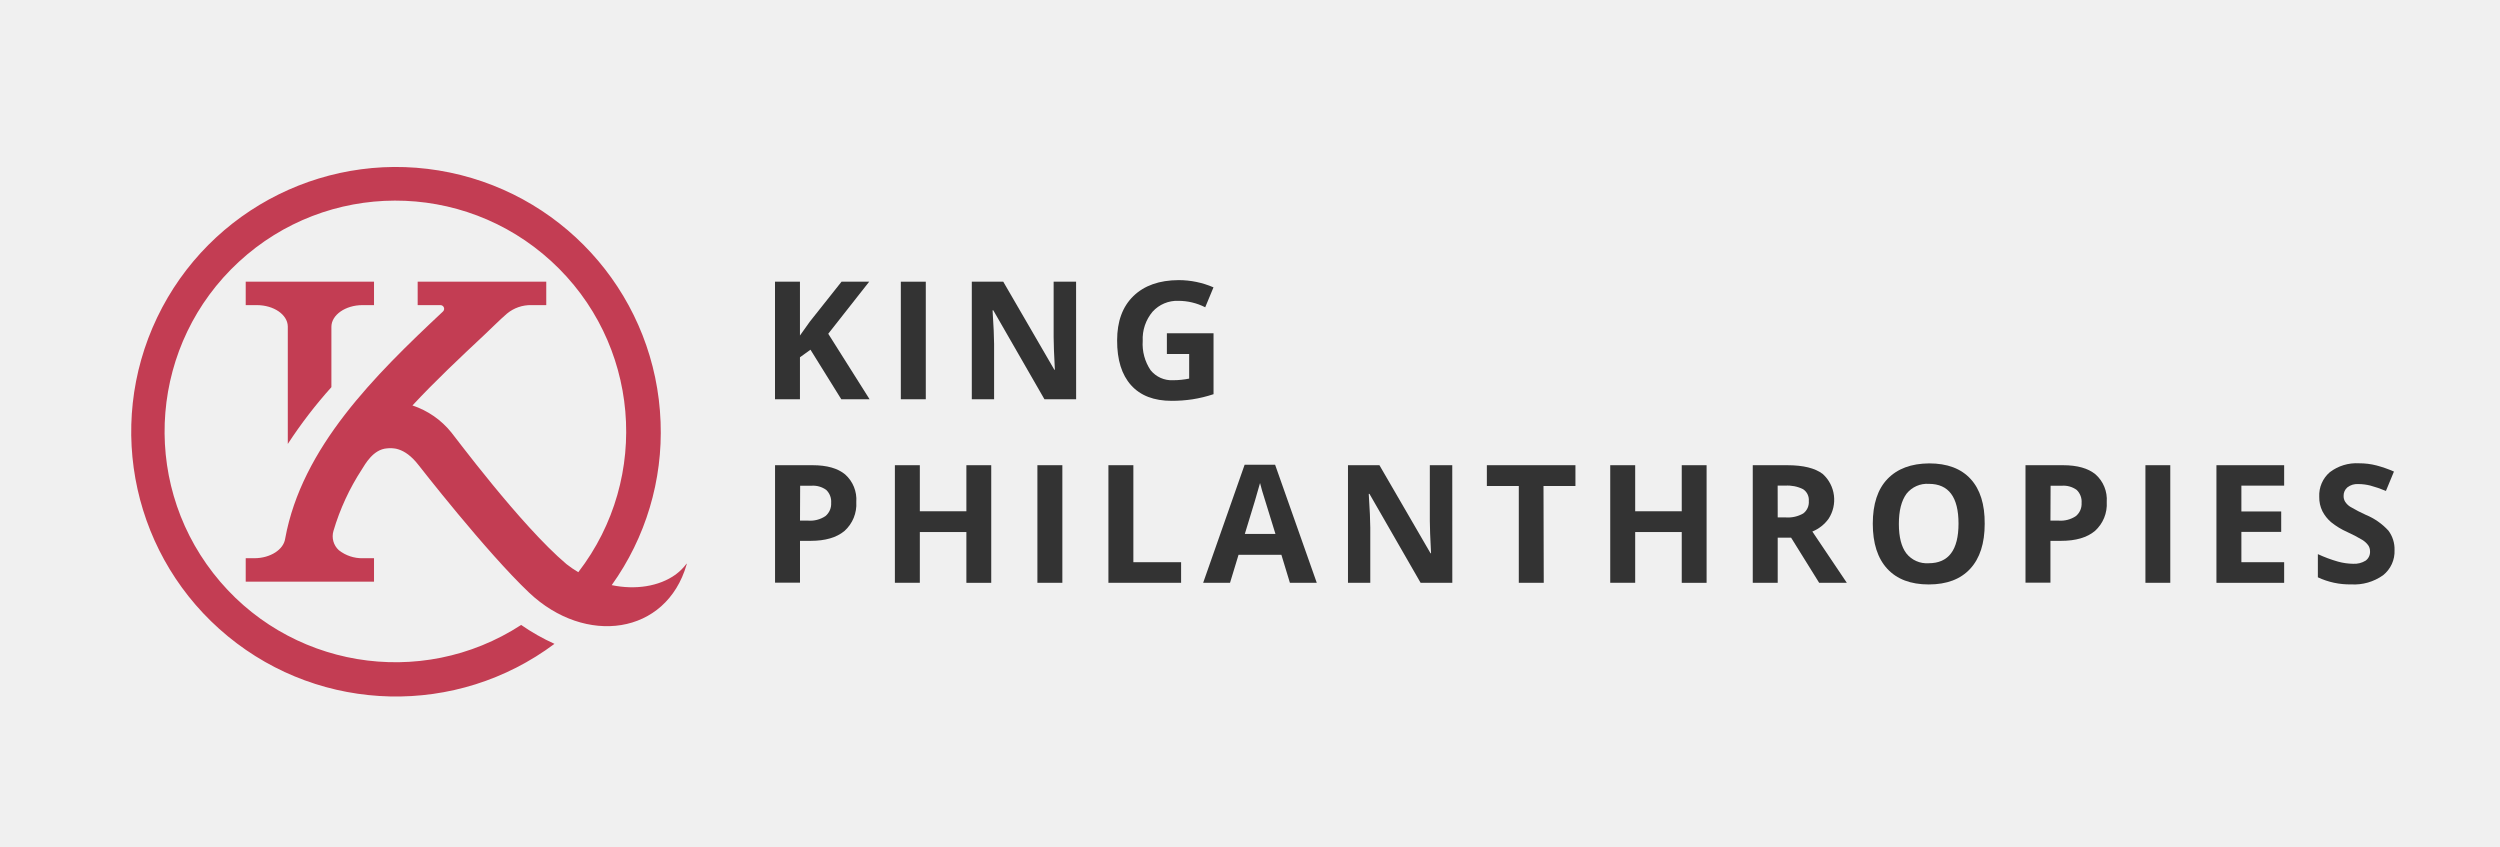
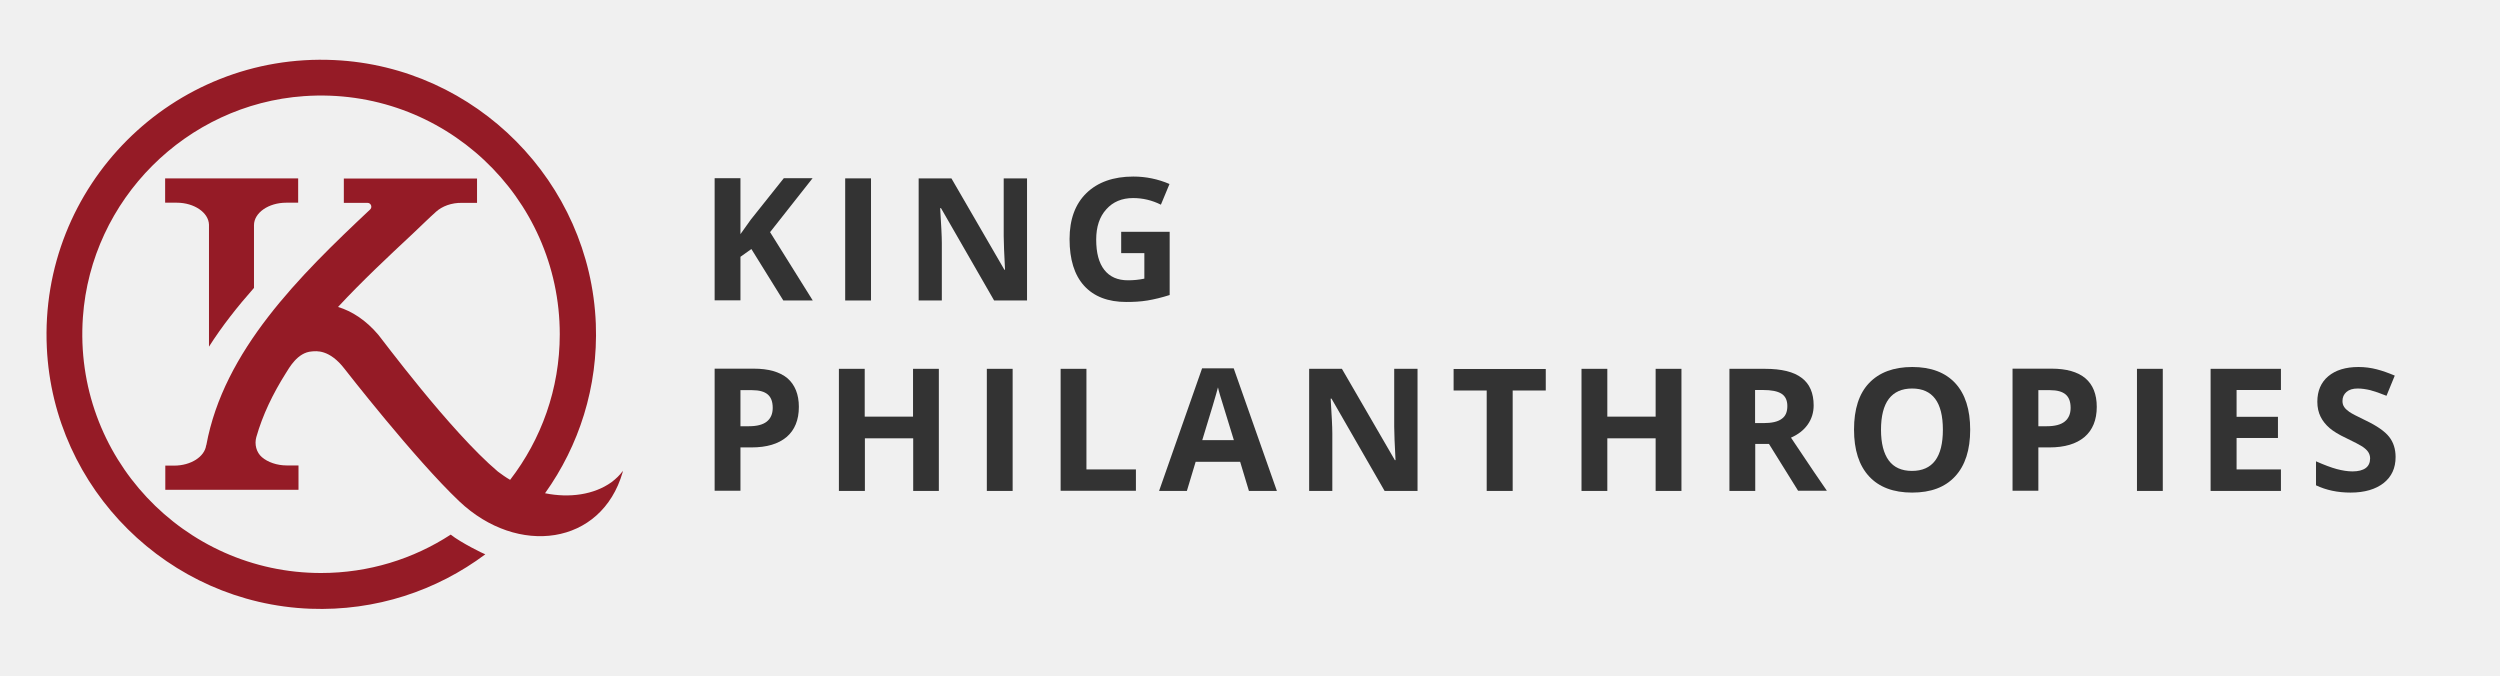
- <svg xmlns="http://www.w3.org/2000/svg" id="Layer_6" data-name="Layer 6" viewBox="0 0 508 172">
-   <defs>
-     <style>.cls-1{fill:#333;}.cls-2{fill:#c33d53;}</style>
-   </defs>
-   <path class="cls-1" d="M176.7,81.13h-5.75l-6.26-10.07-2.14,1.54v8.53h-5.07V57.24h5.07V68.18l2-2.81L171,57.24h5.62L168.3,67.82Z" />
-   <path class="cls-1" d="M183.05,81.13V57.24h5.07V81.13Z" />
-   <path class="cls-1" d="M218.67,81.13h-6.44L201.84,63.06h-.15q.31,4.79.31,6.83V81.13h-4.53V57.24h6.39l10.38,17.89h.11q-.25-4.66-.25-6.59V57.24h4.56Z" />
-   <path class="cls-1" d="M237.11,67.72h9.48V80.1a26.67,26.67,0,0,1-4.34,1.05,28.27,28.27,0,0,1-4.16.3q-5.41,0-8.26-3.18T227,69.16q0-5.79,3.31-9t9.18-3.24a17.76,17.76,0,0,1,7.09,1.47l-1.68,4.05a12,12,0,0,0-5.44-1.31,6.72,6.72,0,0,0-5.26,2.21,8.56,8.56,0,0,0-2,5.93,9.53,9.53,0,0,0,1.59,5.94,5.51,5.51,0,0,0,4.63,2.05,16.39,16.39,0,0,0,3.22-.33v-5h-4.53Z" />
-   <path class="cls-1" d="M174,102a7.3,7.3,0,0,1-2.41,5.9q-2.41,2-6.86,2h-2.17v8.5h-5.07V94.53h7.63q4.35,0,6.61,1.87A6.82,6.82,0,0,1,174,102Zm-11.44,3.79h1.67a5.55,5.55,0,0,0,3.5-.92,3.23,3.23,0,0,0,1.16-2.69,3.31,3.31,0,0,0-1-2.63,4.56,4.56,0,0,0-3-.85h-2.3Z" />
-   <path class="cls-1" d="M201.42,118.43h-5.05V108.11h-9.46v10.31h-5.07V94.53h5.07v9.36h9.46V94.53h5.05Z" />
-   <path class="cls-1" d="M210.8,118.43V94.53h5.07v23.89Z" />
-   <path class="cls-1" d="M225.23,118.43V94.53h5.07v19.71H240v4.18Z" />
-   <path class="cls-1" d="M262.11,118.43l-1.73-5.69h-8.71l-1.73,5.69h-5.46l8.43-24h6.19l8.47,24Zm-2.94-9.94q-2.4-7.73-2.7-8.74t-.43-1.6q-.54,2.09-3.09,10.34Z" />
-   <path class="cls-1" d="M295.11,118.43h-6.44l-10.39-18.07h-.15q.31,4.79.31,6.83v11.24h-4.53V94.53h6.39l10.38,17.89h.11q-.25-4.66-.25-6.59V94.53h4.56Z" />
-   <path class="cls-1" d="M313.69,118.43h-5.07V98.75h-6.49V94.53h18v4.22h-6.49Z" />
-   <path class="cls-1" d="M346.78,118.43h-5.05V108.11h-9.46v10.31H327.2V94.53h5.07v9.36h9.46V94.53h5.05Z" />
-   <path class="cls-1" d="M361.23,109.26v9.17h-5.07V94.53h7q4.87,0,7.21,1.77a7.07,7.07,0,0,1,1.18,9.14,7.68,7.68,0,0,1-3.28,2.57q5.39,8.06,7,10.41h-5.62l-5.7-9.17Zm0-4.12h1.63a6.25,6.25,0,0,0,3.55-.8,2.86,2.86,0,0,0,1.14-2.52,2.61,2.61,0,0,0-1.17-2.42,7.09,7.09,0,0,0-3.62-.72h-1.54Z" />
-   <path class="cls-1" d="M403.29,106.45q0,5.93-2.94,9.12t-8.43,3.19q-5.49,0-8.43-3.19t-2.94-9.15q0-6,3-9.11t8.46-3.15q5.51,0,8.42,3.17T403.29,106.45Zm-17.44,0q0,4,1.52,6a5.32,5.32,0,0,0,4.54,2q6.06,0,6.06-8.06t-6-8.07a5.35,5.35,0,0,0-4.56,2Q385.85,102.44,385.85,106.45Z" />
-   <path class="cls-1" d="M428.09,102a7.3,7.3,0,0,1-2.41,5.9q-2.41,2-6.86,2h-2.17v8.5h-5.07V94.53h7.63q4.35,0,6.61,1.87A6.82,6.82,0,0,1,428.09,102Zm-11.44,3.79h1.67a5.55,5.55,0,0,0,3.5-.92,3.23,3.23,0,0,0,1.16-2.69,3.31,3.31,0,0,0-1-2.63,4.56,4.56,0,0,0-3-.85h-2.3Z" />
-   <path class="cls-1" d="M435.95,118.43V94.53H441v23.89Z" />
-   <path class="cls-1" d="M464.14,118.43H450.38V94.53h13.76v4.15h-8.69v5.25h8.09v4.15h-8.09v6.16h8.69Z" />
-   <path class="cls-1" d="M486.57,111.79a6.18,6.18,0,0,1-2.33,5.1,10.12,10.12,0,0,1-6.48,1.86,15.21,15.21,0,0,1-6.77-1.44v-4.71a27.82,27.82,0,0,0,4.09,1.52,12.1,12.1,0,0,0,3.06.44,4.36,4.36,0,0,0,2.56-.64,2.18,2.18,0,0,0,.89-1.9,2.09,2.09,0,0,0-.39-1.25,4.38,4.38,0,0,0-1.15-1.05,29.6,29.6,0,0,0-3.1-1.62,14.64,14.64,0,0,1-3.28-2,7.43,7.43,0,0,1-1.75-2.21,6.3,6.3,0,0,1-.65-2.94,6.18,6.18,0,0,1,2.15-5,8.93,8.93,0,0,1,5.94-1.81,14,14,0,0,1,3.55.44,24.55,24.55,0,0,1,3.54,1.24l-1.63,3.94a23.81,23.81,0,0,0-3.16-1.09,10.17,10.17,0,0,0-2.46-.31,3.26,3.26,0,0,0-2.21.67,2.21,2.21,0,0,0-.77,1.75,2.16,2.16,0,0,0,.31,1.17,3.42,3.42,0,0,0,1,1,30.62,30.62,0,0,0,3.21,1.67,12.79,12.79,0,0,1,4.59,3.21A6.27,6.27,0,0,1,486.57,111.79Z" />
-   <path class="cls-2" d="M67.34,78.67V66.41C67.34,64,70.19,62,73.67,62H76V57.24H49.93V62h2.25c3.45,0,6.25,1.93,6.3,4.32V90.21A94.47,94.47,0,0,1,67.34,78.67Z" />
-   <path class="cls-2" d="M139.54,114.5a11,11,0,0,1-2.24,2.24c-3.42,2.46-8.24,3.15-13,2.16a53.35,53.35,0,0,0,9.93-33.15,53.8,53.8,0,1,0-21.56,45.08,42.66,42.66,0,0,1-6.77-3.84,46.9,46.9,0,1,1,11.61-10.72,21.7,21.7,0,0,1-2.4-1.64c-9.33-7.88-23.06-26.42-23.4-26.76a17,17,0,0,0-7.9-5.48c4.65-5,9.75-9.79,14.63-14.36,1.58-1.48,3-2.94,4.57-4.3A7.51,7.51,0,0,1,108,62h3V57.24H84.87V62h4.62a.75.75,0,0,1,.52,1.3c-13.88,13-28.68,27.62-32.06,46.13l0,0c-.3,2.23-3,4-6.28,4H49.93v4.77H76v-4.77H73.75a7.59,7.59,0,0,1-4.9-1.63,3.82,3.82,0,0,1-1.09-3.92,47.55,47.55,0,0,1,5.77-12.5c.67-1.06,2.3-4.07,5.1-4.27.86-.06,3.44-.47,6.44,3.42,0,0,13.71,17.62,22.45,25.9,11.42,10.81,27.84,8.64,32-5.71v0h0Z" />
+ <svg xmlns="http://www.w3.org/2000/svg" version="1.1" x="0px" y="0px" viewBox="0 0 1510.9 408.2" style="enable-background:new 0 0 1510.9 408.2;" xml:space="preserve">
+   <style type="text/css">
+ 	.st0{fill-rule:evenodd;clip-rule:evenodd;fill:#951B26;}
+ 	.st1{fill:#333333;}
+ 	.st2{fill:#951B26;}
+ 	.st3{fill:#FFFFFF;}
+ </style>
+   <g id="Layer_6">
+     <g>
+       <g>
+         <path class="st1" d="M491.2,181.6h-17.8l-19.3-31.1l-6.6,4.7v26.3h-15.6v-73.8h15.6v33.8l6.2-8.7l20-25.1h17.4l-25.7,32.6     L491.2,181.6z" />
+         <path class="st1" d="M510.8,181.6v-73.8h15.6v73.8H510.8z" />
+         <path class="st1" d="M620.7,181.6h-19.9l-32.1-55.8h-0.5c0.6,9.9,1,16.9,1,21.1v34.7h-14v-73.8H575l32,55.2h0.4     c-0.5-9.6-0.8-16.4-0.8-20.3v-34.9h14.1V181.6z" />
+         <path class="st1" d="M677.6,140.1h29.3v38.2c-4.7,1.5-9.2,2.6-13.4,3.3s-8.5,0.9-12.8,0.9c-11.1,0-19.6-3.3-25.5-9.8     c-5.9-6.5-8.8-15.9-8.8-28.2c0-11.9,3.4-21.2,10.2-27.8s16.3-10,28.3-10c7.6,0,14.9,1.5,21.9,4.5l-5.2,12.5c-5.4-2.7-11-4-16.8-4     c-6.8,0-12.2,2.3-16.2,6.8c-4.1,4.5-6.1,10.6-6.1,18.3c0,8,1.6,14.1,4.9,18.3c3.3,4.2,8,6.3,14.3,6.3c3.3,0,6.6-0.3,9.9-1v-15.4     h-14V140.1z" />
+         <path class="st1" d="M482.8,245.9c0,7.9-2.5,14-7.4,18.2c-5,4.2-12,6.3-21.2,6.3h-6.7v26.2h-15.6v-73.8h23.6     c8.9,0,15.7,1.9,20.4,5.8C480.4,232.5,482.8,238.3,482.8,245.9z M447.5,257.6h5.1c4.8,0,8.4-0.9,10.8-2.8     c2.4-1.9,3.6-4.7,3.6-8.3c0-3.7-1-6.4-3-8.1c-2-1.7-5.1-2.6-9.4-2.6h-7.1V257.6z" />
+         <path class="st1" d="M567.5,296.7h-15.6v-31.8h-29.2v31.8H507v-73.8h15.6v28.9h29.2v-28.9h15.6V296.7z" />
+         <path class="st1" d="M596.4,296.7v-73.8h15.6v73.8H596.4z" />
+         <path class="st1" d="M641,296.7v-73.8h15.6v60.8h29.9v12.9H641z" />
+         <path class="st1" d="M754.8,296.7l-5.3-17.6h-26.9l-5.3,17.6h-16.8l26-74.1h19.1l26.1,74.1H754.8z M745.7,266     c-4.9-15.9-7.7-24.9-8.3-27c-0.6-2.1-1.1-3.7-1.3-4.9c-1.1,4.3-4.3,15-9.5,31.9H745.7z" />
+         <path class="st1" d="M856.7,296.7h-19.9l-32.1-55.8h-0.5c0.6,9.9,1,16.9,1,21.1v34.7h-14v-73.8H811l32,55.2h0.4     c-0.5-9.6-0.8-16.4-0.8-20.3v-34.9h14.1V296.7z" />
+         <path class="st1" d="M914.1,296.7h-15.6v-60.7h-20v-13h55.7v13h-20V296.7z" />
+         <path class="st1" d="M1016.2,296.7h-15.6v-31.8h-29.2v31.8h-15.6v-73.8h15.6v28.9h29.2v-28.9h15.6V296.7z" />
+         <path class="st1" d="M1060.8,268.4v28.3h-15.6v-73.8h21.5c10,0,17.4,1.8,22.2,5.5c4.8,3.6,7.2,9.2,7.2,16.6     c0,4.3-1.2,8.2-3.6,11.6c-2.4,3.4-5.8,6-10.1,7.9c11.1,16.6,18.3,27.3,21.7,32.1h-17.4l-17.6-28.3H1060.8z M1060.8,255.7h5     c4.9,0,8.6-0.8,10.9-2.5c2.4-1.6,3.5-4.2,3.5-7.8c0-3.5-1.2-6-3.6-7.5c-2.4-1.5-6.1-2.2-11.2-2.2h-4.7V255.7z" />
+         <path class="st1" d="M1190.7,259.7c0,12.2-3,21.6-9.1,28.2c-6.1,6.6-14.7,9.8-26,9.8c-11.3,0-20-3.3-26-9.8     c-6.1-6.6-9.1-16-9.1-28.3c0-12.3,3-21.7,9.1-28.1s14.8-9.7,26.1-9.7c11.3,0,20,3.3,26,9.8     C1187.7,238.1,1190.7,247.5,1190.7,259.7z M1136.8,259.7c0,8.2,1.6,14.4,4.7,18.6c3.1,4.2,7.8,6.3,14,6.3     c12.5,0,18.7-8.3,18.7-24.9c0-16.6-6.2-24.9-18.6-24.9c-6.2,0-10.9,2.1-14.1,6.3C1138.4,245.2,1136.8,251.5,1136.8,259.7z" />
+         <path class="st1" d="M1267.2,245.9c0,7.9-2.5,14-7.4,18.2c-5,4.2-12,6.3-21.2,6.3h-6.7v26.2h-15.6v-73.8h23.6     c8.9,0,15.7,1.9,20.4,5.8C1264.9,232.5,1267.2,238.3,1267.2,245.9z M1231.9,257.6h5.1c4.8,0,8.4-0.9,10.8-2.8     c2.4-1.9,3.6-4.7,3.6-8.3c0-3.7-1-6.4-3-8.1c-2-1.7-5.1-2.6-9.4-2.6h-7.1V257.6z" />
+         <path class="st1" d="M1291.5,296.7v-73.8h15.6v73.8H1291.5z" />
+         <path class="st1" d="M1378.5,296.7H1336v-73.8h42.5v12.8h-26.8v16.2h25v12.8h-25v19h26.8V296.7z" />
+         <path class="st1" d="M1447.8,276.2c0,6.7-2.4,11.9-7.2,15.7c-4.8,3.8-11.5,5.8-20,5.8c-7.9,0-14.8-1.5-20.9-4.4v-14.5     c5,2.2,9.2,3.8,12.6,4.7c3.4,0.9,6.6,1.4,9.5,1.4c3.4,0,6.1-0.7,7.9-2c1.8-1.3,2.7-3.3,2.7-5.9c0-1.4-0.4-2.7-1.2-3.9     s-2-2.2-3.6-3.3c-1.6-1-4.8-2.7-9.6-5c-4.5-2.1-7.9-4.2-10.1-6.1c-2.3-2-4.1-4.2-5.4-6.8c-1.3-2.6-2-5.6-2-9.1     c0-6.5,2.2-11.7,6.6-15.4c4.4-3.7,10.5-5.6,18.3-5.6c3.8,0,7.5,0.5,11,1.4c3.5,0.9,7.1,2.2,10.9,3.8l-5,12.2     c-3.9-1.6-7.2-2.7-9.8-3.4c-2.6-0.6-5.1-1-7.6-1c-3,0-5.2,0.7-6.8,2.1c-1.6,1.4-2.4,3.2-2.4,5.4c0,1.4,0.3,2.6,1,3.6     c0.6,1,1.7,2,3.1,3c1.4,1,4.7,2.7,9.9,5.2c6.9,3.3,11.6,6.6,14.2,9.9C1446.5,267.3,1447.8,271.4,1447.8,276.2z" />
+       </g>
+       <g>
+         <g>
+           <path class="st2" d="M153.5,174v-37.9c0-7.5,8.8-13.6,19.5-13.6h7.2v-14.7H99.8v14.7h7c10.6,0,19.3,6,19.5,13.3v73.7      C134.2,197.1,143.5,185.3,153.5,174z" />
+         </g>
+         <path class="st2" d="M376.5,284.5c-1.9,2.7-4.3,4.9-6.9,6.9c-10.6,7.6-25.4,9.7-40.2,6.7c20.5-28.7,32.1-64.1,30.7-102.3     C356.8,110.1,287.7,40.3,202,36.3c-97.8-4.6-178.3,76-173.7,173.8c4,85.6,73.6,154.5,159.2,157.8c39.7,1.5,76.5-11,105.8-32.9     c-1.1-0.3-14.9-7.1-20.9-11.9c-22.6,14.7-49.5,23.2-78.4,23.2c-82.9,0-149.8-70.4-143.9-154.6c5-71.1,62.5-128.6,133.6-133.6     c84.2-5.9,154.6,60.9,154.6,143.9c0,33.1-11.2,63.6-30,88c-2.6-1.5-5-3.2-7.4-5c-28.8-24.3-71.2-81.6-72.2-82.6     c-7.6-9-16-14.3-24.4-16.9c14.4-15.5,30.1-30.2,45.2-44.3c4.9-4.6,9.4-9.1,14.1-13.3c3.7-3.3,9.3-5.4,15.5-5.3h9.2v-14.7h-80.5     v14.7h14.3c2.1,0,3.1,2.6,1.6,4c-42.8,40.2-88.5,85.3-99,142.4c0,0,0,0.1-0.1,0.1c-0.9,6.9-9.2,12.3-19.4,12.3h-5.3V296h80.5     v-14.7h-7c-6.1,0-11.6-2-15.1-5c-3.4-2.9-4.6-7.8-3.4-12.1c3.8-13.4,10-26.2,17.8-38.6c2.1-3.3,7.1-12.6,15.7-13.2     c2.6-0.2,10.6-1.5,19.9,10.6c0,0,42.3,54.4,69.3,80c35.3,33.4,85.9,26.7,98.7-17.6l0-0.1c0,0,0,0,0,0     C376.3,285,376.4,284.8,376.5,284.5z" />
+       </g>
+     </g>
+   </g>
+   <g id="Layer_7">
+ </g>
</svg>
